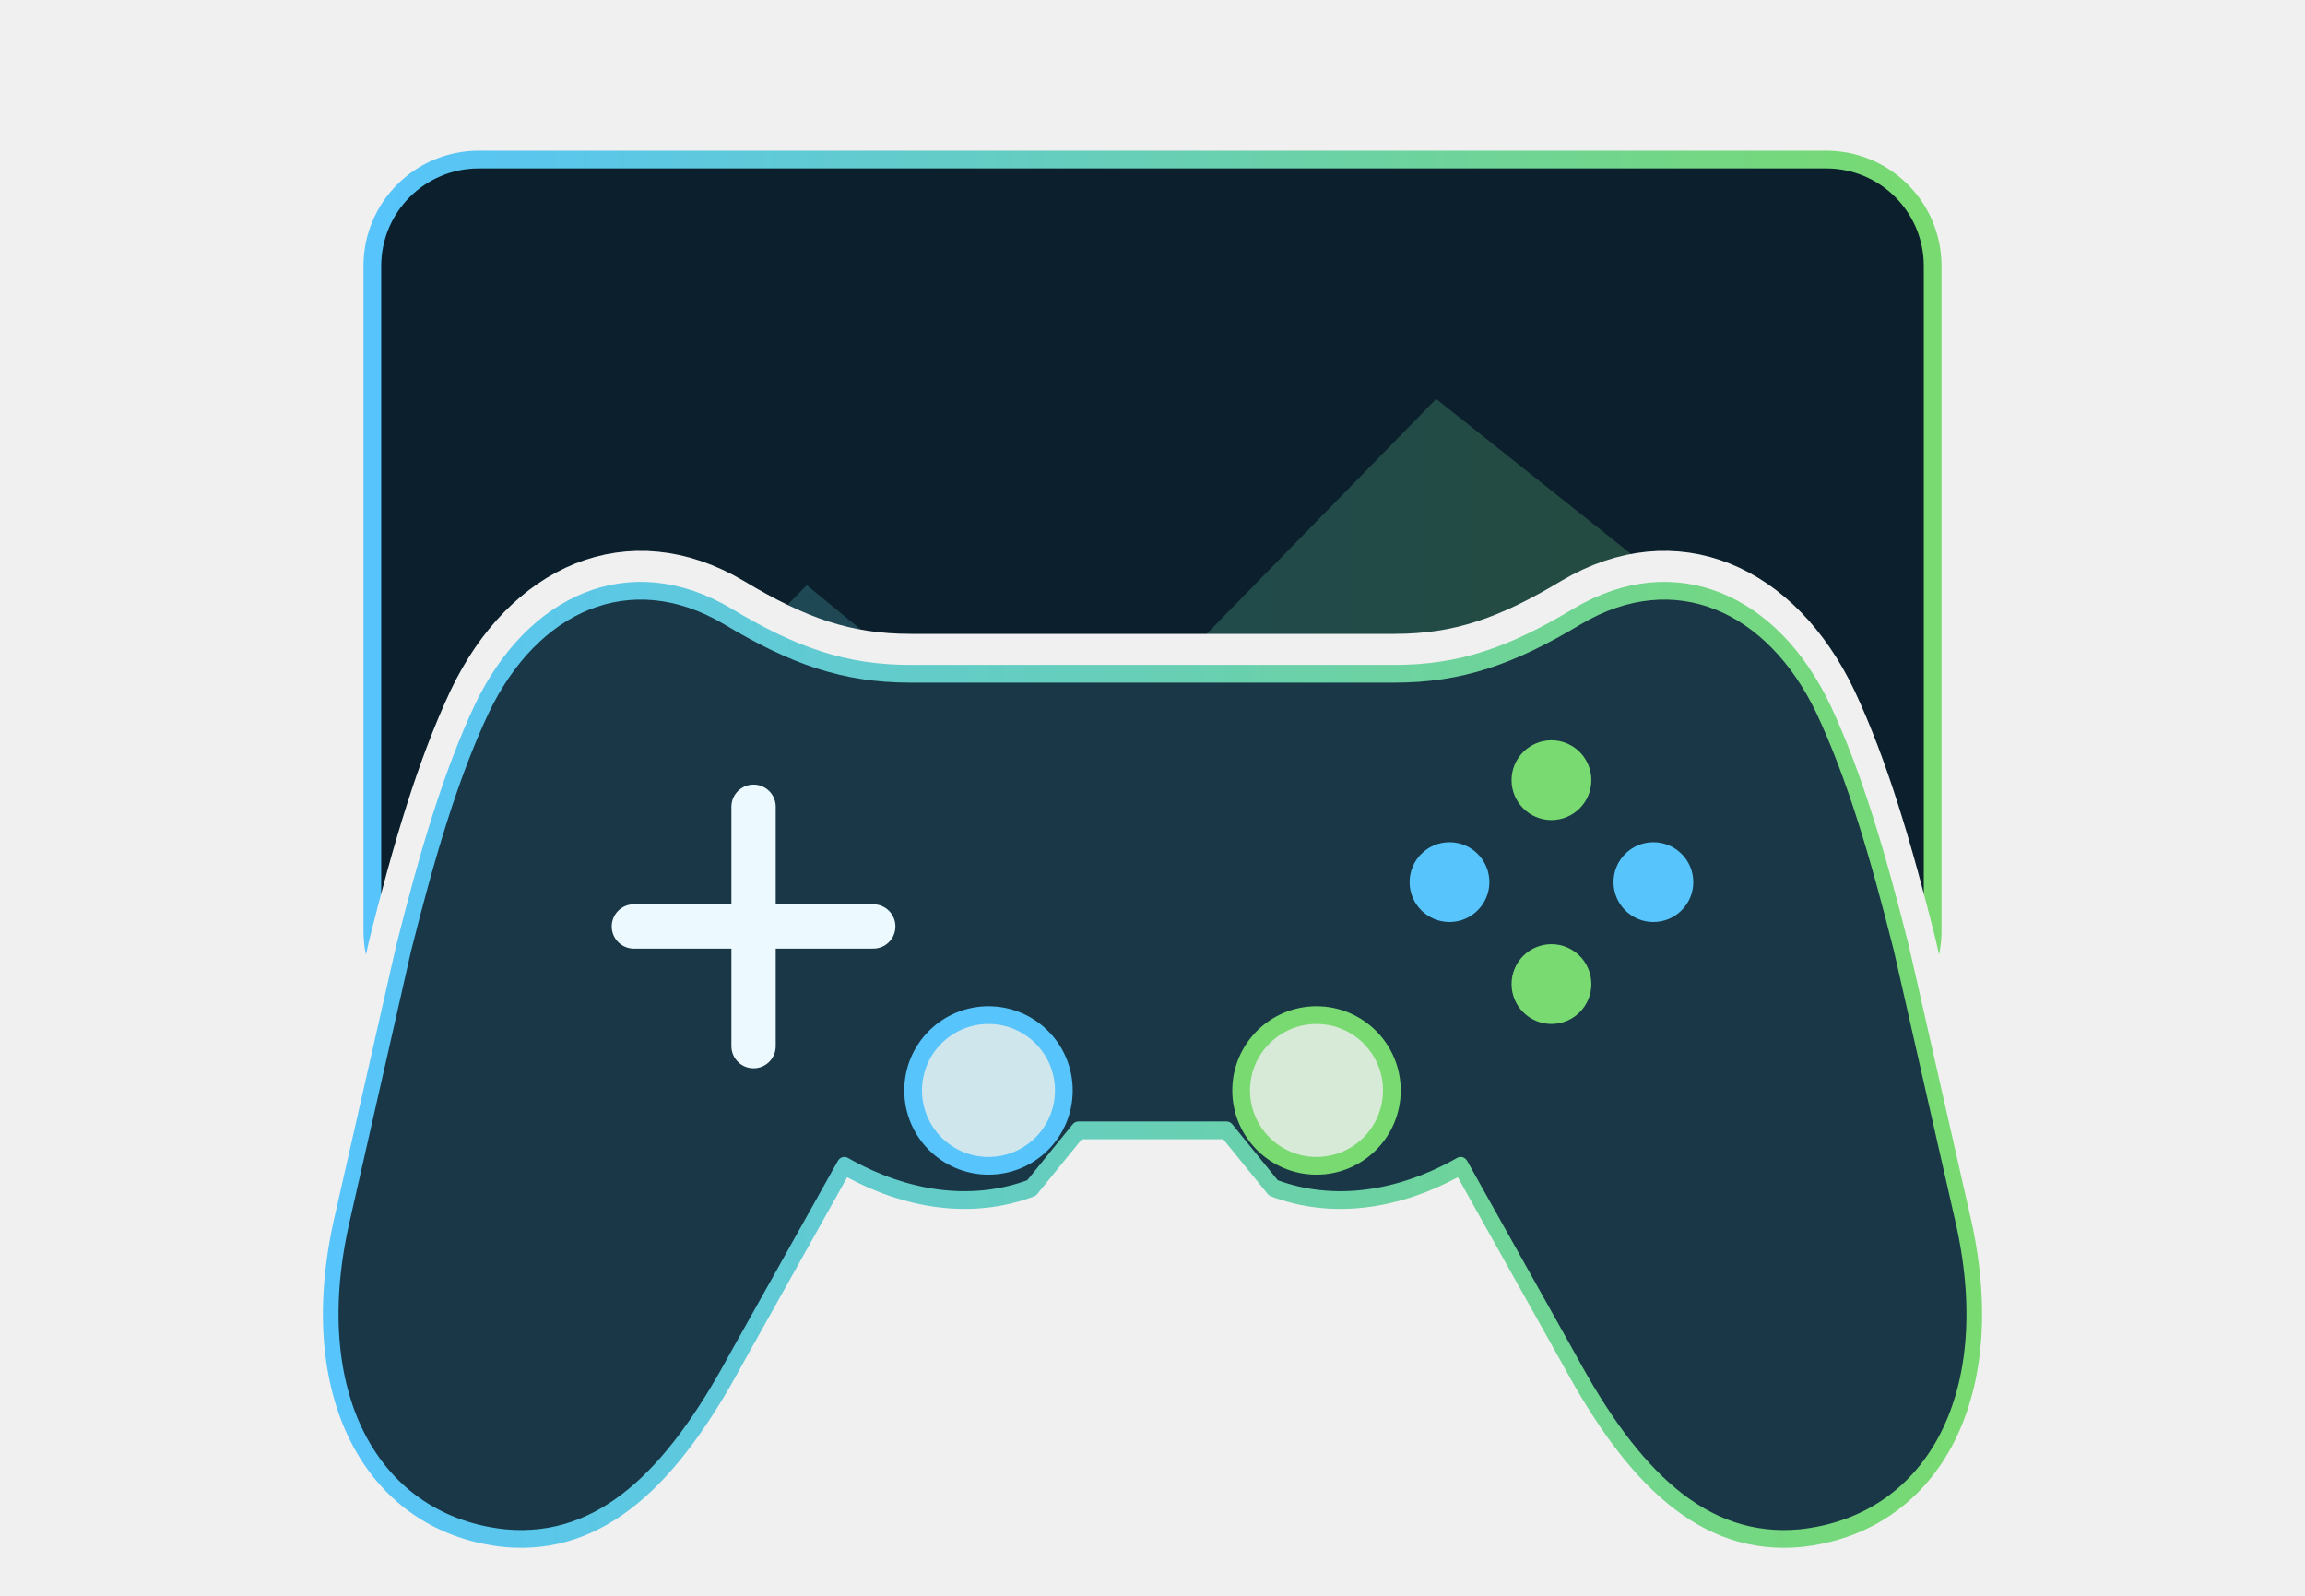
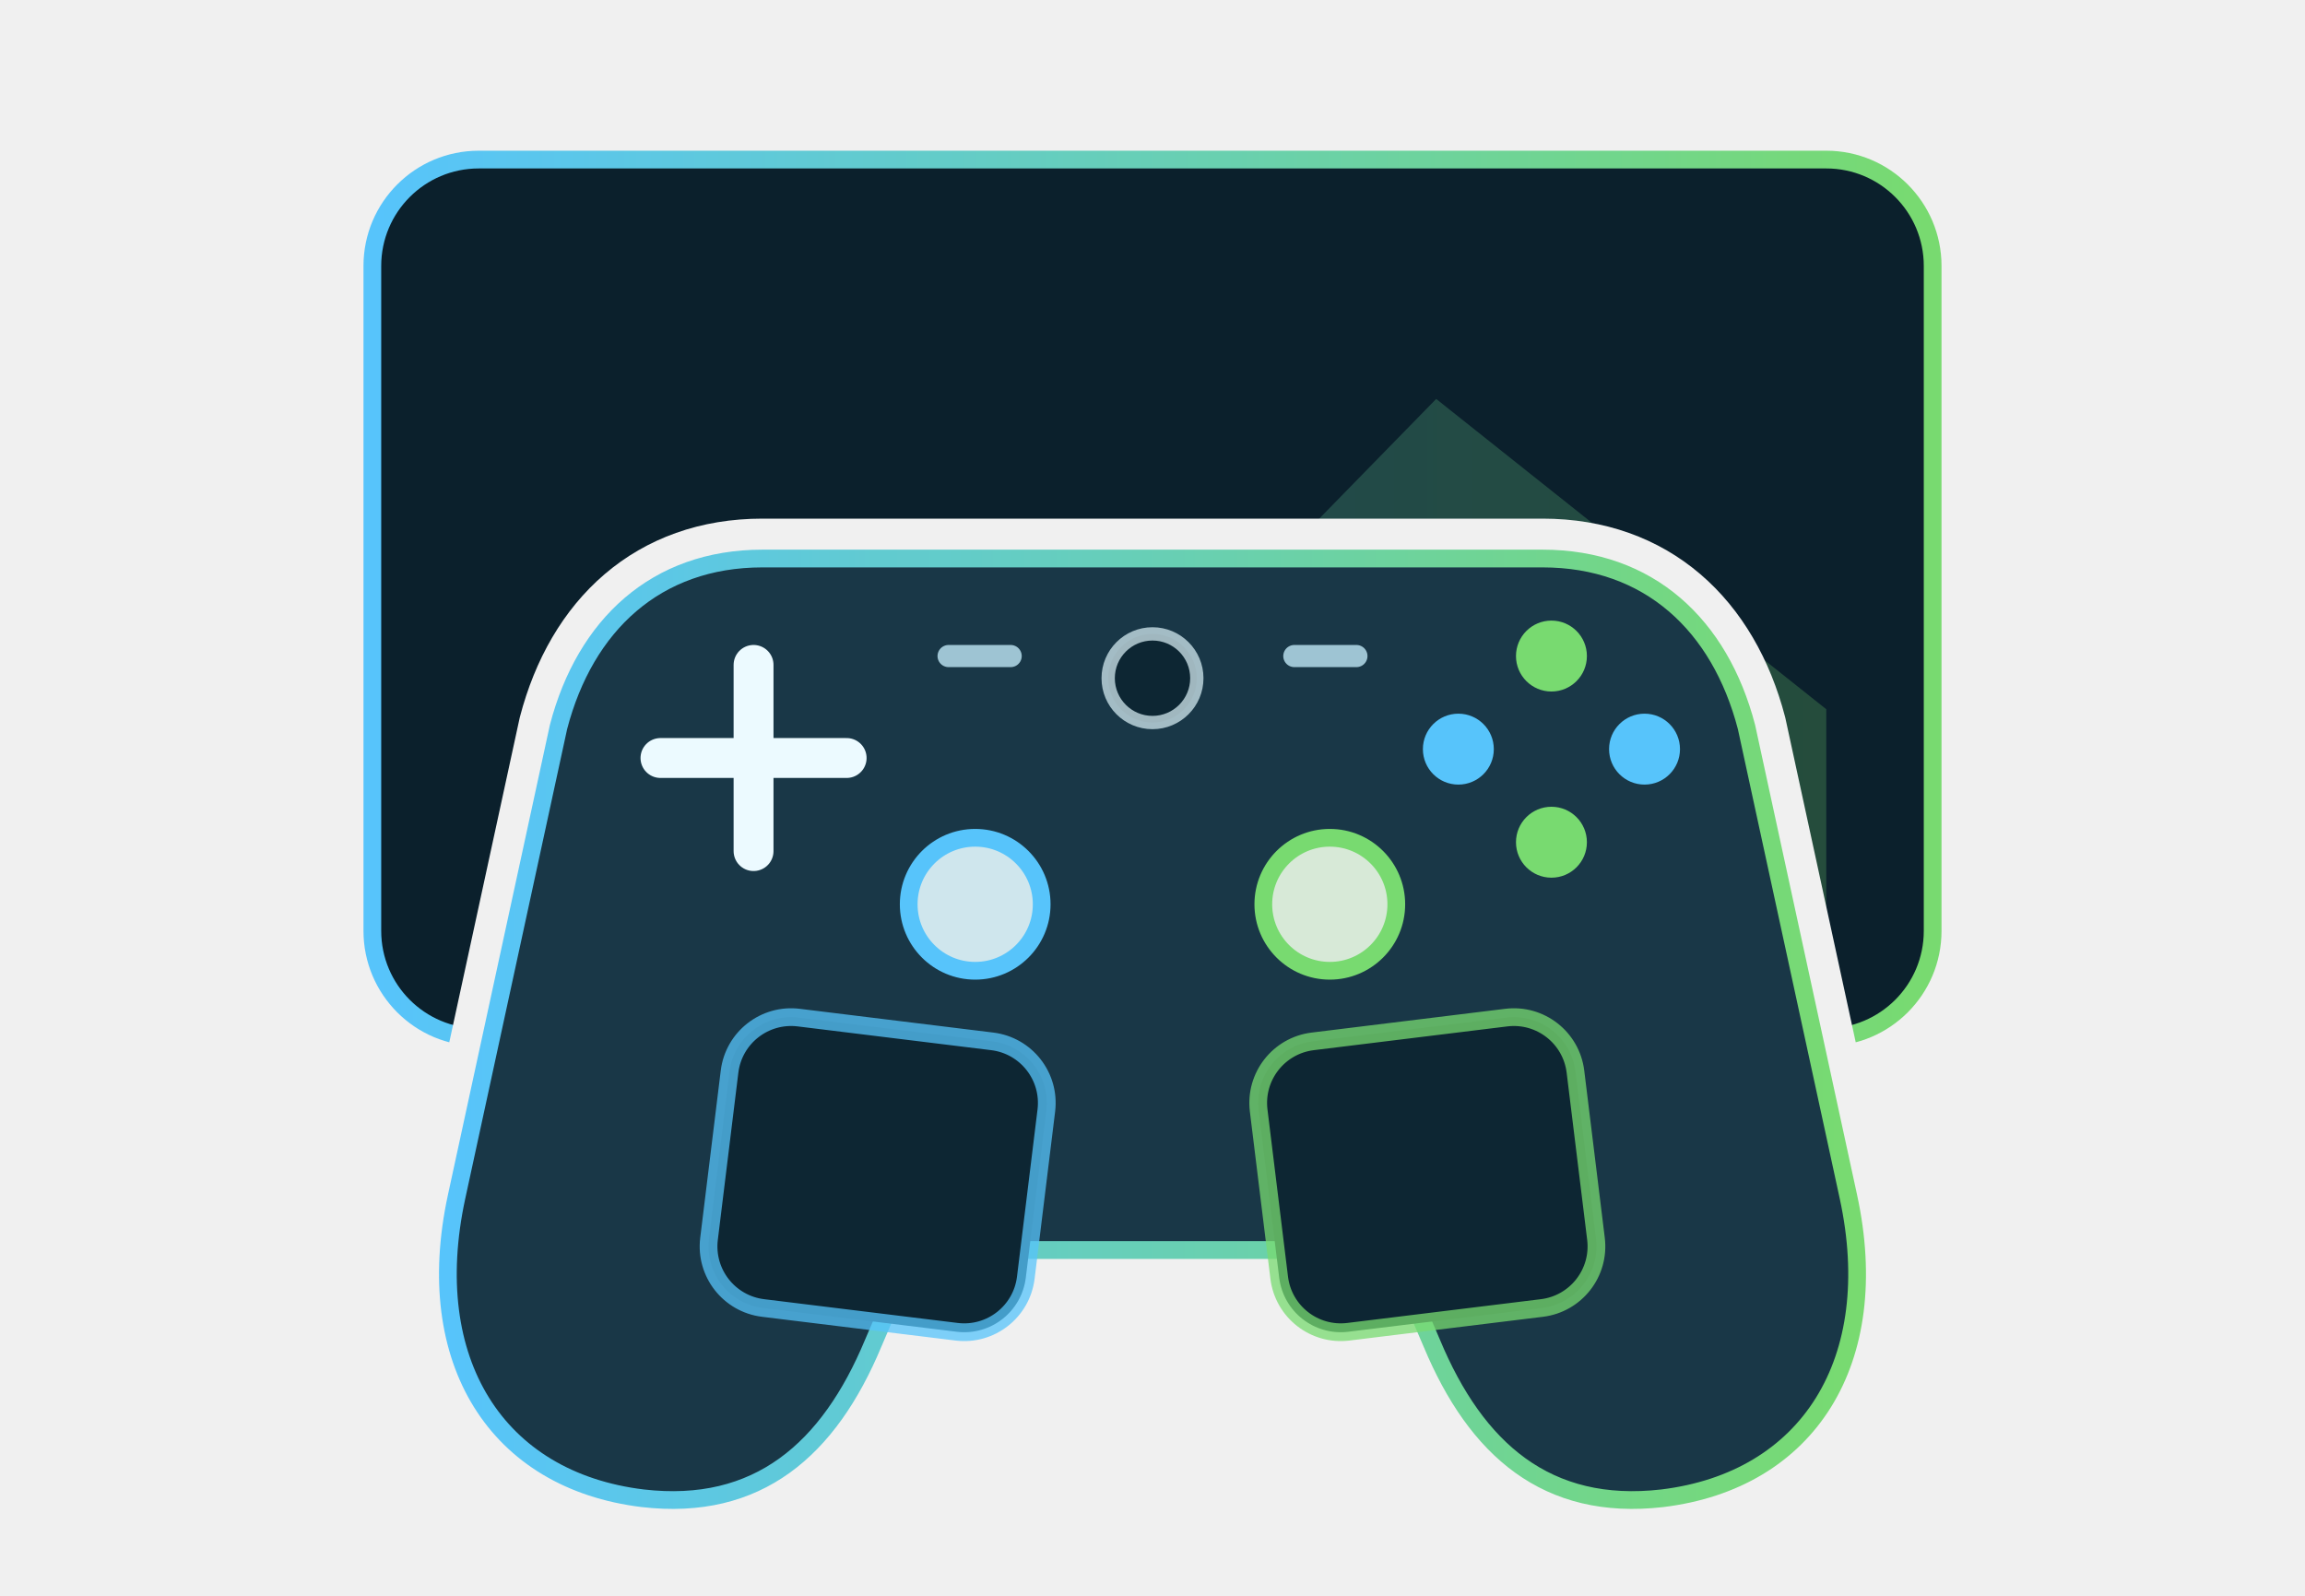
<svg xmlns="http://www.w3.org/2000/svg" viewBox="0 0 520 360" role="img" aria-labelledby="title desc">
  <defs>
    <linearGradient id="g" x1="0" x2="1">
      <stop stop-color="#57c4fb" />
      <stop offset="1" stop-color="#78da70" />
    </linearGradient>
-     <path id="controller-shape" d="M198 152h124c17 0 30-4 47-13 25-13 50-3 63 21 8 15 14 33 20 54l16 62c10 40-9 68-42 71-25 2-43-14-59-40l-28-44c-16 8-33 10-48 5l-12-13h-38l-12 13c-15 5-32 3-48-5l-28 44c-16 26-34 42-59 40-33-3-52-31-42-71l16-62c6-21 12-39 20-54 13-24 38-34 63-21 17 9 30 13 47 13z" />
+     <path id="controller-shape" d="M172 126h176c24 0 40 15 46 38l23 106c8 37-9 64-42 68-26 3-42-11-52-35l-9-21H206l-9 21c-10 24-26 38-52 35-33-4-50-31-42-68l23-106c6-23 22-38 46-38z" />
    <mask id="controller-clearance" maskUnits="userSpaceOnUse" x="0" y="0" width="520" height="360">
      <rect width="520" height="360" fill="white" />
-       <use id="controller-knockout" href="#controller-shape" transform="translate(31.2 0) scale(.88 1)" fill="black" stroke="black" stroke-width="18" stroke-linejoin="round" />
+       <use id="controller-knockout" href="#controller-shape" fill="black" stroke="black" stroke-width="18" stroke-linejoin="round" />
    </mask>
  </defs>
  <g mask="url(#controller-clearance)">
    <rect id="gaming-display" x="84" y="36" width="352" height="198" rx="24" fill="#0b202c" stroke="url(#g)" stroke-width="4" />
    <path id="gaming-scene" d="M108 208 182 132l56 46 86-88 88 70v48H108z" fill="url(#g)" opacity=".24" />
  </g>
-   <use id="controller" data-left="77" data-right="443" data-top="126" data-bottom="349" href="#controller-shape" transform="translate(31.2 0) scale(.88 1)" fill="#193747" stroke="url(#g)" stroke-width="4" stroke-linejoin="round" />
-   <path id="direction-pad" data-center-x="170" d="M170 182v54m-27-27h54" stroke="#ecfaff" stroke-width="10" stroke-linecap="round" />
-   <circle id="button-top" cx="350" cy="176" r="9" fill="#78da70" />
-   <circle id="button-right" cx="373" cy="199" r="9" fill="#57c4fb" />
-   <circle id="button-left" cx="327" cy="199" r="9" fill="#57c4fb" />
-   <circle id="button-bottom" cx="350" cy="222" r="9" fill="#78da70" />
-   <circle id="left-stick" cx="223" cy="246" r="17" fill="#dff5fb" fill-opacity=".92" stroke="#57c4fb" stroke-width="4" />
-   <circle id="right-stick" cx="297" cy="246" r="17" fill="#e7f9e3" fill-opacity=".92" stroke="#78da70" stroke-width="4" />
+   <use id="controller" data-left="103" data-right="417" data-top="126" data-bottom="341" href="#controller-shape" fill="#193747" stroke="url(#g)" stroke-width="4" stroke-linejoin="round" />
+   <path id="direction-pad" data-center-x="170" d="M170 150v42m-21-21h42" stroke="#ecfaff" stroke-width="9" stroke-linecap="round" />
+   <circle id="button-top" cx="350" cy="148" r="8" fill="#78da70" />
+   <circle id="button-right" cx="371" cy="169" r="8" fill="#57c4fb" />
+   <circle id="button-left" cx="329" cy="169" r="8" fill="#57c4fb" />
+   <circle id="button-bottom" cx="350" cy="190" r="8" fill="#78da70" />
+   <circle id="steam-button" cx="260" cy="153" r="10" fill="#0d2633" stroke="#dff5fb" stroke-opacity=".7" stroke-width="3" />
+   <path d="M214 148h14m64 0h14" stroke="#9ec4d3" stroke-width="5" stroke-linecap="round" />
+   <circle id="left-stick" cx="220" cy="204" r="15" fill="#dff5fb" fill-opacity=".92" stroke="#57c4fb" stroke-width="4" />
+   <circle id="right-stick" cx="300" cy="204" r="15" fill="#e7f9e3" fill-opacity=".92" stroke="#78da70" stroke-width="4" />
+   <rect id="left-trackpad" x="162" y="232" width="72" height="66" rx="14" transform="rotate(7 198 265)" fill="#0d2633" stroke="#57c4fb" stroke-opacity=".75" stroke-width="4" />
+   <rect id="right-trackpad" x="286" y="232" width="72" height="66" rx="14" transform="rotate(-7 322 265)" fill="#0d2633" stroke="#78da70" stroke-opacity=".75" stroke-width="4" />
</svg>
